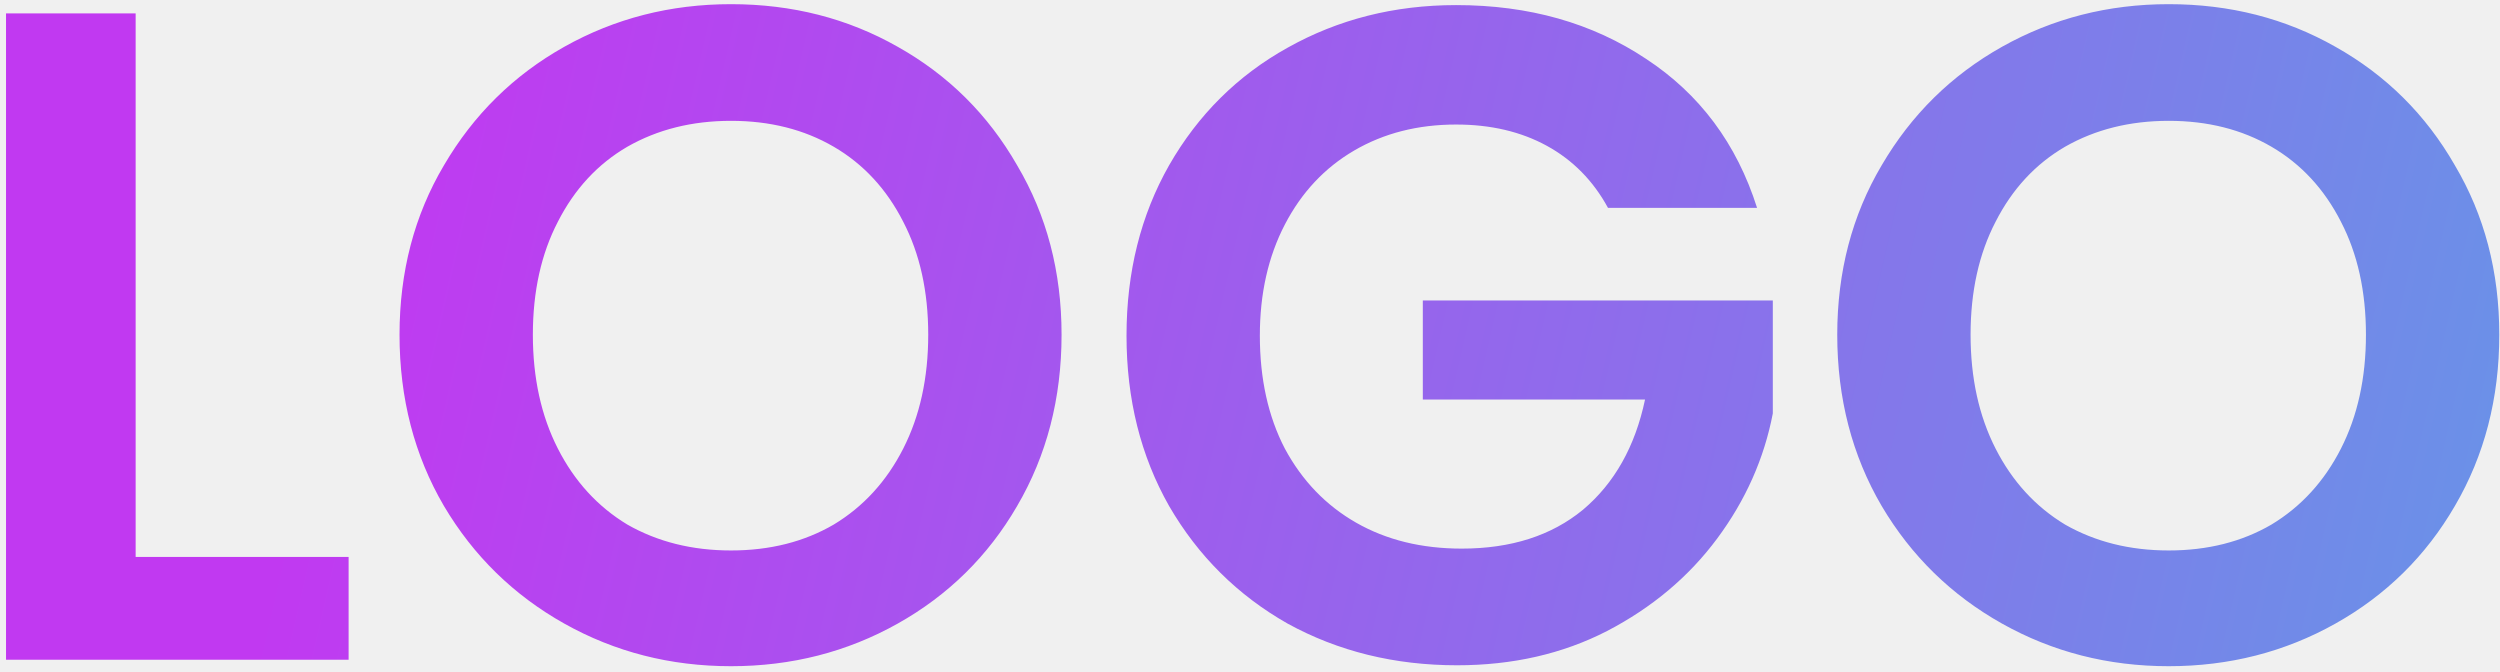
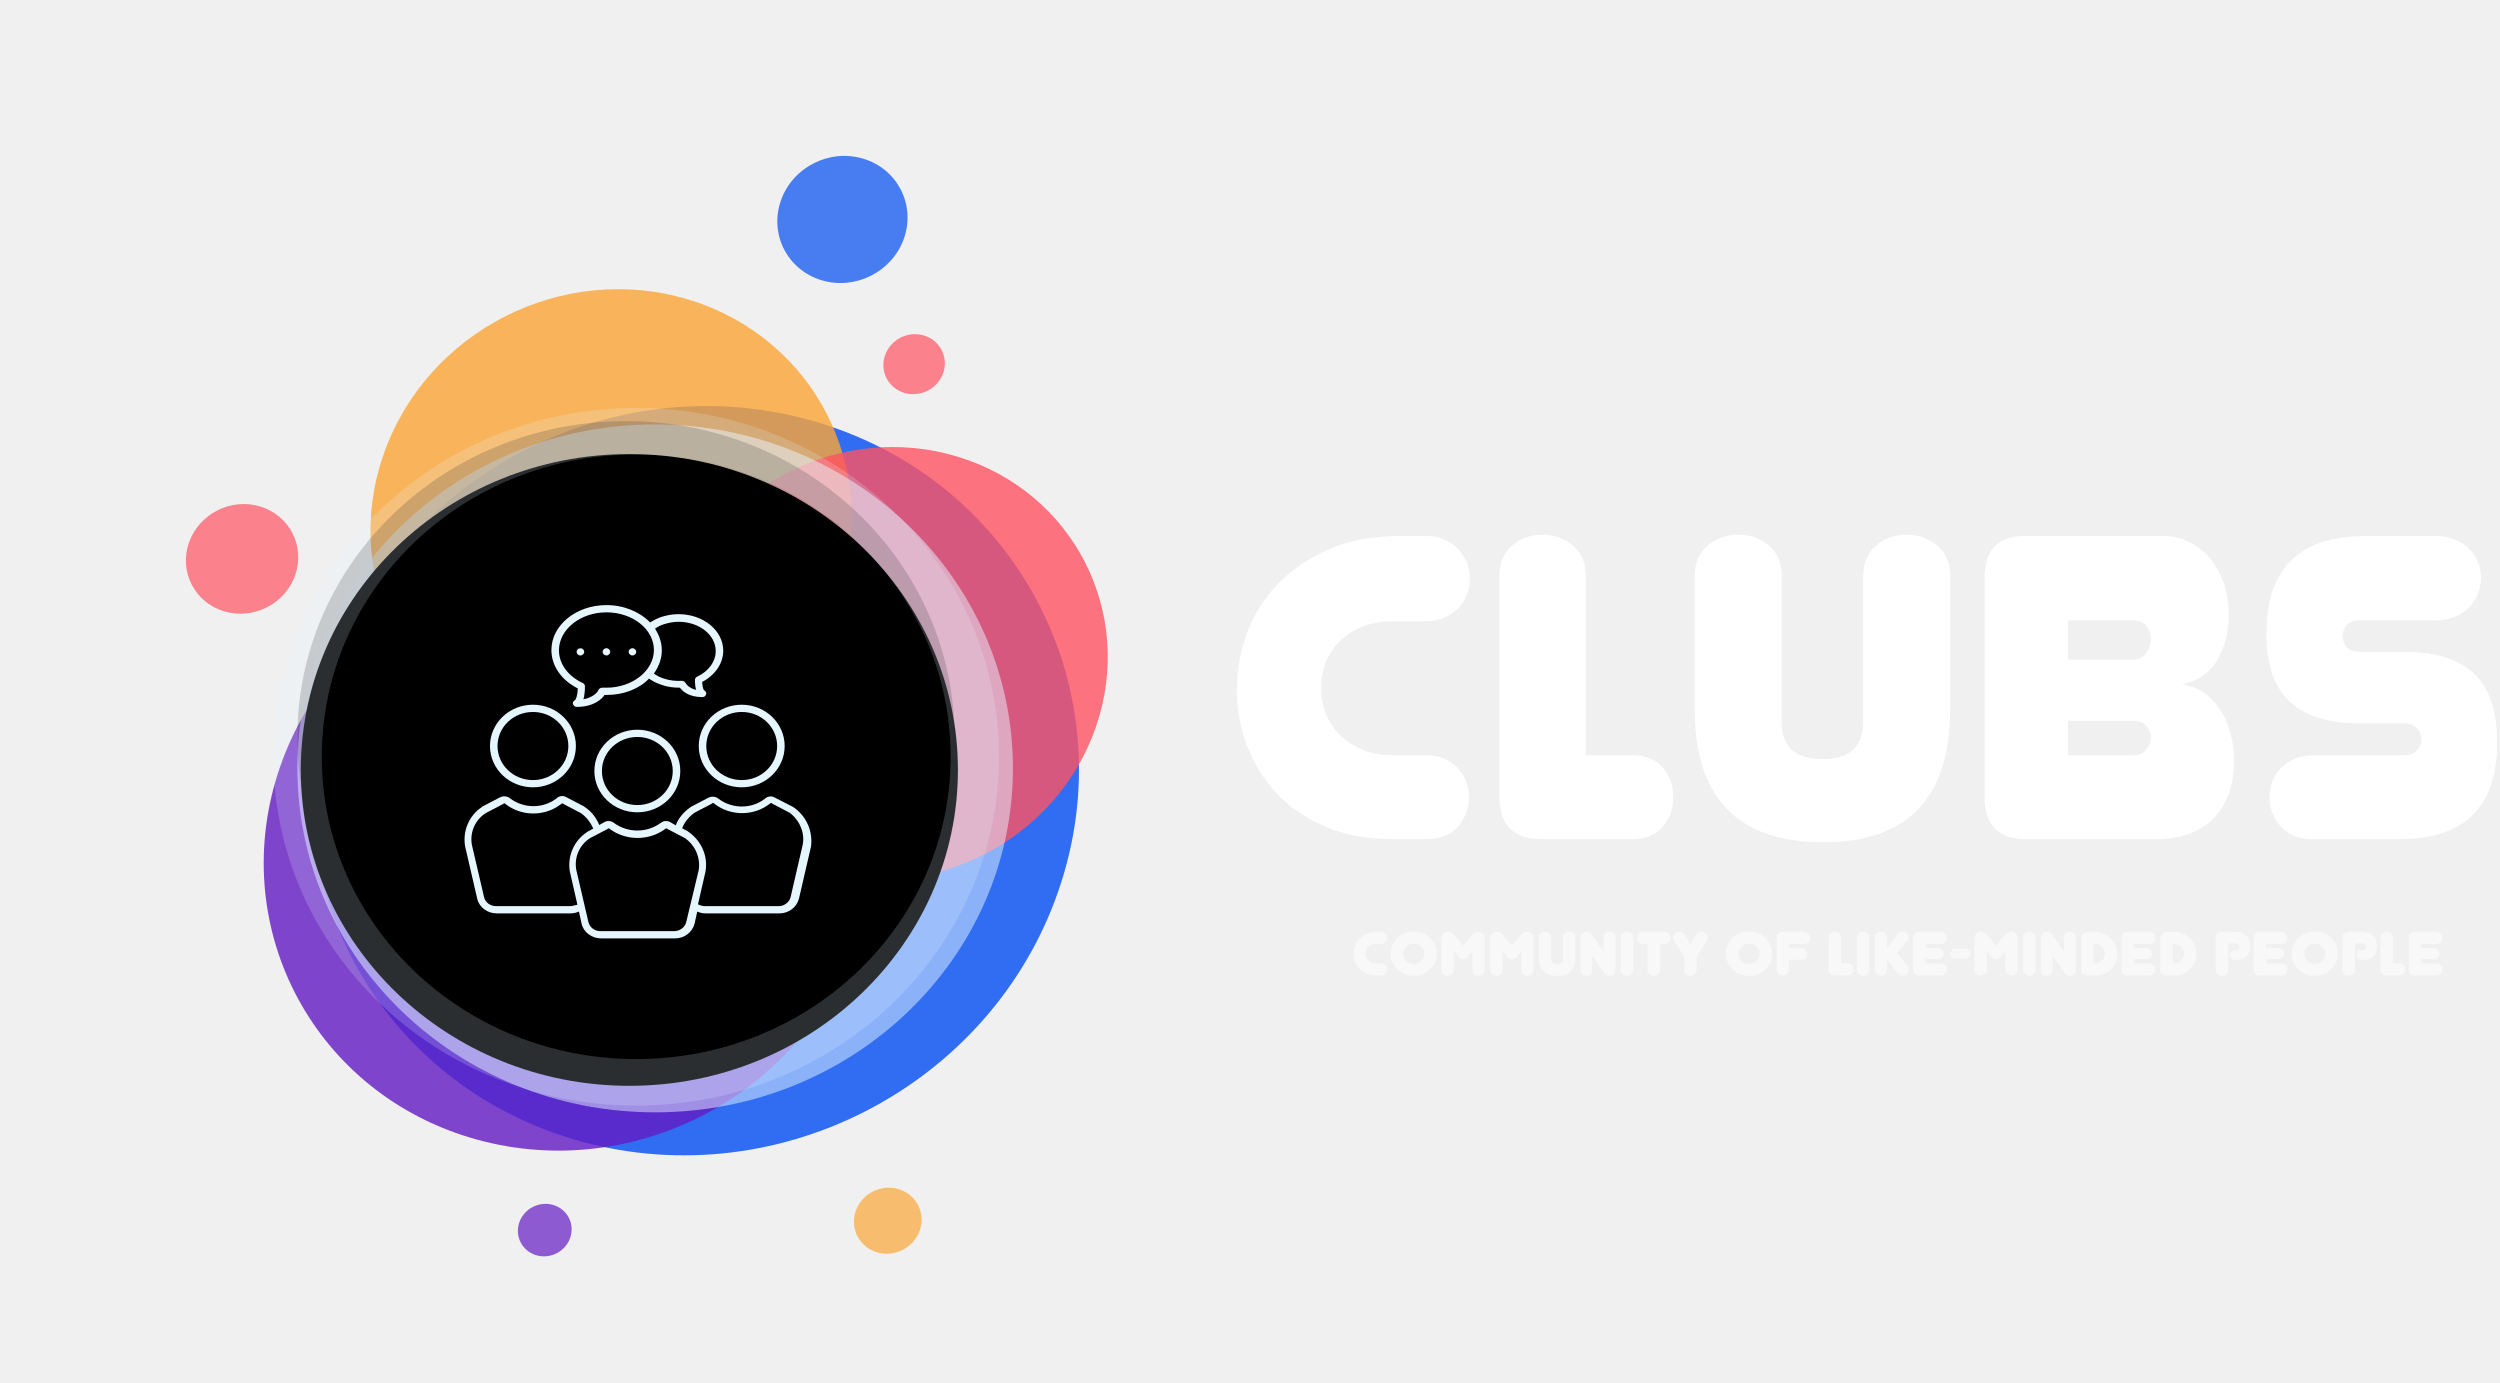
- <svg xmlns="http://www.w3.org/2000/svg" width="216" height="58" viewBox="0 0 216 58" fill="none">
-   <path d="M11.72 48.12H30.12V57H0.52V1.16H11.72V48.12ZM63.159 57.56C57.932 57.56 53.132 56.333 48.759 53.88C44.385 51.427 40.919 48.04 38.359 43.72C35.799 39.347 34.519 34.413 34.519 28.92C34.519 23.48 35.799 18.6 38.359 14.28C40.919 9.907 44.385 6.493 48.759 4.04C53.132 1.587 57.932 0.36 63.159 0.36C68.439 0.36 73.239 1.587 77.559 4.04C81.932 6.493 85.372 9.907 87.879 14.28C90.439 18.6 91.719 23.48 91.719 28.92C91.719 34.413 90.439 39.347 87.879 43.72C85.372 48.04 81.932 51.427 77.559 53.88C73.185 56.333 68.385 57.56 63.159 57.56ZM63.159 47.56C66.519 47.56 69.479 46.813 72.039 45.32C74.599 43.773 76.599 41.587 78.039 38.76C79.479 35.933 80.199 32.653 80.199 28.92C80.199 25.187 79.479 21.933 78.039 19.16C76.599 16.333 74.599 14.173 72.039 12.68C69.479 11.187 66.519 10.44 63.159 10.44C59.799 10.44 56.812 11.187 54.199 12.68C51.639 14.173 49.639 16.333 48.199 19.16C46.759 21.933 46.039 25.187 46.039 28.92C46.039 32.653 46.759 35.933 48.199 38.76C49.639 41.587 51.639 43.773 54.199 45.32C56.812 46.813 59.799 47.56 63.159 47.56ZM138.931 17.96C137.651 15.613 135.891 13.827 133.651 12.6C131.411 11.373 128.798 10.76 125.811 10.76C122.505 10.76 119.571 11.507 117.011 13C114.451 14.493 112.451 16.627 111.011 19.4C109.571 22.173 108.851 25.373 108.851 29C108.851 32.733 109.571 35.987 111.011 38.76C112.505 41.533 114.558 43.667 117.171 45.16C119.785 46.653 122.825 47.4 126.291 47.4C130.558 47.4 134.051 46.28 136.771 44.04C139.491 41.747 141.278 38.573 142.131 34.52H122.931V25.96H153.171V35.72C152.425 39.613 150.825 43.213 148.371 46.52C145.918 49.827 142.745 52.493 138.851 54.52C135.011 56.493 130.691 57.48 125.891 57.48C120.505 57.48 115.625 56.28 111.251 53.88C106.931 51.427 103.518 48.04 101.011 43.72C98.558 39.4 97.331 34.493 97.331 29C97.331 23.507 98.558 18.6 101.011 14.28C103.518 9.907 106.931 6.52 111.251 4.12C115.625 1.667 120.478 0.44 125.811 0.44C132.105 0.44 137.571 1.987 142.211 5.08C146.851 8.12 150.051 12.413 151.811 17.96H138.931ZM187.378 57.56C182.151 57.56 177.351 56.333 172.978 53.88C168.604 51.427 165.138 48.04 162.578 43.72C160.018 39.347 158.738 34.413 158.738 28.92C158.738 23.48 160.018 18.6 162.578 14.28C165.138 9.907 168.604 6.493 172.978 4.04C177.351 1.587 182.151 0.36 187.378 0.36C192.658 0.36 197.458 1.587 201.778 4.04C206.151 6.493 209.591 9.907 212.098 14.28C214.658 18.6 215.938 23.48 215.938 28.92C215.938 34.413 214.658 39.347 212.098 43.72C209.591 48.04 206.151 51.427 201.778 53.88C197.404 56.333 192.604 57.56 187.378 57.56ZM187.378 47.56C190.738 47.56 193.698 46.813 196.258 45.32C198.818 43.773 200.818 41.587 202.258 38.76C203.698 35.933 204.418 32.653 204.418 28.92C204.418 25.187 203.698 21.933 202.258 19.16C200.818 16.333 198.818 14.173 196.258 12.68C193.698 11.187 190.738 10.44 187.378 10.44C184.018 10.44 181.031 11.187 178.418 12.68C175.858 14.173 173.858 16.333 172.418 19.16C170.978 21.933 170.258 25.187 170.258 28.92C170.258 32.653 170.978 35.933 172.418 38.76C173.858 41.587 175.858 43.773 178.418 45.32C181.031 46.813 184.018 47.56 187.378 47.56Z" fill="url(#paint0_linear_2601_345)" />
-   <defs>
-     <linearGradient id="paint0_linear_2601_345" x1="36.395" y1="-8" x2="434.083" y2="83.199" gradientUnits="userSpaceOnUse">
-       <stop stop-color="#C139F1" />
-       <stop offset="1" stop-color="#03FADC" />
-     </linearGradient>
-   </defs>
+ <svg xmlns="http://www.w3.org/2000/svg" width="188" height="104" viewBox="0 0 188 104" fill="none">
+   <path d="M107.194 46.721H104.801C103.881 46.721 103.084 46.861 102.41 47.142C101.736 47.423 101.169 47.795 100.709 48.26C100.248 48.723 99.905 49.256 99.68 49.861C99.456 50.466 99.344 51.082 99.344 51.709C99.344 52.356 99.456 52.987 99.68 53.602C99.905 54.219 100.248 54.759 100.709 55.221C101.169 55.686 101.736 56.065 102.41 56.357C103.084 56.648 103.87 56.794 104.768 56.794H107.194C107.756 56.794 108.239 56.886 108.643 57.069C109.047 57.253 109.384 57.491 109.654 57.782C109.923 58.073 110.125 58.408 110.26 58.785C110.395 59.163 110.463 59.546 110.463 59.934C110.463 60.777 110.193 61.517 109.654 62.154C109.115 62.791 108.295 63.109 107.194 63.109H104.801C102.847 63.109 101.129 62.791 99.647 62.154C98.165 61.517 96.936 60.669 95.959 59.612C94.981 58.553 94.246 57.355 93.752 56.017C93.257 54.677 93.009 53.295 93.009 51.87C93.009 50.444 93.262 49.035 93.768 47.644C94.273 46.25 95.042 45.014 96.075 43.934C97.108 42.855 98.389 41.98 99.917 41.311C101.444 40.642 103.241 40.308 105.307 40.308H107.194C107.733 40.308 108.21 40.4 108.627 40.583C109.042 40.765 109.389 41.008 109.671 41.311C109.952 41.613 110.165 41.953 110.311 42.33C110.457 42.708 110.53 43.102 110.53 43.513C110.53 43.924 110.457 44.323 110.311 44.712C110.165 45.1 109.952 45.44 109.671 45.733C109.389 46.024 109.042 46.261 108.627 46.445C108.21 46.629 107.733 46.721 107.194 46.721Z" fill="white" />
+   <path d="M122.726 63.108H115.987C113.831 63.108 112.753 62.05 112.753 59.934V43.318C112.753 42.325 113.073 41.559 113.713 41.02C114.353 40.479 115.111 40.209 115.987 40.209C116.864 40.209 117.627 40.479 118.278 41.02C118.93 41.559 119.256 42.325 119.256 43.318V56.794H122.726C123.737 56.794 124.507 57.102 125.035 57.717C125.561 58.332 125.825 59.071 125.825 59.934C125.825 60.799 125.561 61.544 125.035 62.17C124.507 62.796 123.737 63.108 122.726 63.108Z" fill="white" />
+   <path d="M146.648 43.318V53.329C146.648 60.001 143.47 63.337 137.113 63.337C130.667 63.337 127.444 60.001 127.444 53.329V43.318C127.444 42.325 127.769 41.559 128.42 41.02C129.071 40.479 129.834 40.209 130.711 40.209C131.61 40.209 132.38 40.479 133.02 41.02C133.66 41.559 133.979 42.325 133.979 43.318V54.299C133.979 56.156 135.002 57.085 137.046 57.085C139.088 57.085 140.11 56.156 140.11 54.299V43.318C140.11 42.822 140.2 42.38 140.38 41.992C140.56 41.602 140.796 41.278 141.088 41.02C141.38 40.76 141.723 40.56 142.116 40.419C142.509 40.279 142.919 40.209 143.346 40.209C144.244 40.209 145.018 40.479 145.669 41.02C146.322 41.559 146.648 42.325 146.648 43.318Z" fill="white" />
+   <path d="M160.393 46.656H155.509V49.604H160.393C160.843 49.604 161.18 49.442 161.404 49.117C161.629 48.794 161.742 48.426 161.742 48.016C161.742 47.67 161.634 47.358 161.42 47.077C161.207 46.796 160.865 46.656 160.393 46.656ZM160.393 54.202H155.509V56.794H160.393C160.865 56.794 161.207 56.654 161.42 56.373C161.634 56.092 161.742 55.8 161.742 55.497C161.742 55.173 161.634 54.877 161.42 54.608C161.207 54.337 160.865 54.202 160.393 54.202ZM149.241 59.903V43.482C149.241 41.366 150.23 40.308 152.207 40.308H162.55C163.381 40.308 164.111 40.475 164.74 40.809C165.369 41.144 165.897 41.587 166.322 42.138C166.75 42.687 167.07 43.319 167.282 44.033C167.497 44.745 167.604 45.468 167.604 46.201C167.604 47.497 167.317 48.637 166.744 49.619C166.171 50.602 165.279 51.222 164.067 51.481C164.673 51.546 165.217 51.741 165.7 52.065C166.183 52.389 166.593 52.811 166.931 53.329C167.268 53.847 167.531 54.441 167.72 55.109C167.912 55.779 168.007 56.48 168.007 57.215C168.007 58.014 167.895 58.77 167.672 59.482C167.446 60.194 167.098 60.821 166.628 61.361C166.155 61.901 165.543 62.327 164.789 62.64C164.037 62.953 163.145 63.109 162.112 63.109H152.375C150.286 63.109 149.241 62.04 149.241 59.903Z" fill="white" />
+   <path d="M187.784 55.853C187.784 60.69 185.325 63.109 180.407 63.109H173.904C173.365 63.109 172.893 63.017 172.49 62.835C172.084 62.652 171.747 62.413 171.478 62.121C171.208 61.83 171.005 61.495 170.87 61.117C170.737 60.739 170.67 60.345 170.67 59.934C170.67 59.546 170.737 59.163 170.87 58.785C171.005 58.408 171.213 58.073 171.495 57.782C171.776 57.491 172.124 57.253 172.538 57.069C172.955 56.886 173.432 56.794 173.971 56.794H180.777C181.226 56.794 181.557 56.669 181.77 56.42C181.984 56.172 182.091 55.908 182.091 55.627C182.091 55.325 181.984 55.045 181.77 54.785C181.557 54.526 181.226 54.397 180.777 54.397H177.408C175.094 54.397 173.352 53.851 172.184 52.76C171.016 51.67 170.432 49.959 170.432 47.628C170.432 42.748 172.914 40.308 177.879 40.308H183.135C183.696 40.308 184.19 40.4 184.617 40.583C185.044 40.765 185.404 41.003 185.696 41.295C185.988 41.587 186.207 41.921 186.353 42.299C186.499 42.677 186.572 43.06 186.572 43.448C186.572 43.838 186.499 44.227 186.353 44.615C186.207 45.003 185.988 45.349 185.696 45.652C185.404 45.954 185.039 46.197 184.601 46.38C184.163 46.564 183.663 46.656 183.1 46.656H177.441C176.992 46.656 176.666 46.78 176.464 47.028C176.263 47.276 176.162 47.551 176.162 47.854C176.162 48.135 176.263 48.399 176.464 48.647C176.666 48.895 176.992 49.019 177.441 49.019H180.81C183.168 49.019 184.92 49.57 186.066 50.672C187.211 51.773 187.784 53.5 187.784 55.853Z" fill="white" />
+   <path opacity="0.8" d="M79.59 66.999C84.731 52.133 76.668 36.369 61.583 31.79C46.497 27.211 30.1 35.551 24.959 50.417C19.819 65.283 27.881 81.047 42.967 85.626C58.053 90.205 74.449 81.865 79.59 66.999Z" fill="#004CF2" />
+   <path opacity="0.8" d="M63.078 44.603C66.3 35.284 61.247 25.402 51.79 22.532C42.333 19.661 32.054 24.889 28.832 34.208C25.609 43.527 30.663 53.409 40.12 56.279C49.577 59.15 59.855 53.922 63.078 44.603Z" fill="#FBA536" />
+   <path opacity="0.7" d="M22.203 43.242C22.956 41.066 21.776 38.758 19.567 38.088C17.359 37.418 14.958 38.639 14.206 40.815C13.453 42.991 14.633 45.299 16.842 45.969C19.05 46.639 21.451 45.419 22.203 43.242Z" fill="#FF5362" />
+   <path opacity="0.8" d="M64.273 70.799C68.339 59.039 61.962 46.57 50.028 42.947C38.094 39.325 25.124 45.922 21.057 57.682C16.991 69.442 23.368 81.912 35.302 85.534C47.236 89.156 60.206 82.559 64.273 70.799Z" fill="#6319C3" />
+   <path opacity="0.8" d="M82.41 54.673C85.379 46.088 80.723 36.985 72.011 34.341C63.299 31.696 53.83 36.512 50.862 45.097C47.893 53.682 52.549 62.786 61.261 65.43C69.973 68.074 79.442 63.258 82.41 54.673Z" fill="#FF5362" />
+   <path opacity="0.7" d="M39.053 91.923C39.413 90.882 40.561 90.298 41.618 90.619C42.674 90.939 43.239 92.043 42.879 93.084C42.519 94.125 41.371 94.709 40.314 94.389C39.258 94.068 38.693 92.964 39.053 91.923Z" fill="#6319C3" />
+   <path opacity="0.7" d="M70.93 28.049C71.341 26.858 70.696 25.596 69.487 25.229C68.279 24.862 66.966 25.53 66.554 26.721C66.142 27.912 66.788 29.174 67.996 29.541C69.205 29.908 70.518 29.24 70.93 28.049Z" fill="#FF5362" />
+   <path opacity="0.7" d="M67.985 17.911C68.857 15.389 67.489 12.714 64.93 11.938C62.37 11.161 59.589 12.576 58.717 15.098C57.845 17.62 59.212 20.294 61.772 21.071C64.331 21.847 67.112 20.433 67.985 17.911Z" fill="#004CF2" />
+   <path opacity="0.7" d="M69.166 92.528C69.619 91.218 68.909 89.829 67.579 89.425C66.25 89.022 64.805 89.757 64.352 91.067C63.899 92.377 64.609 93.766 65.939 94.169C67.268 94.573 68.713 93.838 69.166 92.528Z" fill="#FBA536" />
+   <path opacity="0.5" d="M49.267 83.648C64.126 83.648 76.171 72.068 76.171 57.783C76.171 43.498 64.126 31.918 49.267 31.918C34.408 31.918 22.362 43.498 22.362 57.783C22.362 72.068 34.408 83.648 49.267 83.648Z" fill="#E5F6FF" />
+   <path d="M47.328 81.653C60.973 81.653 72.035 71.018 72.035 57.899C72.035 44.78 60.973 34.145 47.328 34.145C33.682 34.145 22.62 44.78 22.62 57.899C22.62 71.018 33.682 81.653 47.328 81.653Z" fill="black" />
+   <path opacity="0.5" d="M103.828 70.996H103.485C103.352 70.996 103.237 71.016 103.14 71.057C103.044 71.097 102.963 71.151 102.896 71.218C102.829 71.284 102.779 71.361 102.747 71.449C102.716 71.535 102.7 71.623 102.7 71.713C102.7 71.807 102.716 71.898 102.747 71.986C102.779 72.074 102.829 72.152 102.896 72.219C102.963 72.286 103.044 72.341 103.14 72.383C103.237 72.424 103.35 72.445 103.481 72.445H103.828C103.909 72.445 103.978 72.458 104.038 72.484C104.095 72.51 104.143 72.545 104.182 72.587C104.221 72.628 104.25 72.677 104.271 72.732C104.289 72.786 104.298 72.841 104.298 72.898C104.298 73.019 104.26 73.125 104.182 73.216C104.104 73.307 103.986 73.353 103.828 73.353H103.485C103.204 73.353 102.956 73.307 102.742 73.216C102.529 73.125 102.353 73.003 102.213 72.851C102.072 72.698 101.965 72.526 101.894 72.333C101.824 72.141 101.789 71.942 101.789 71.738C101.789 71.531 101.825 71.328 101.896 71.128C101.969 70.928 102.08 70.751 102.229 70.595C102.379 70.44 102.563 70.314 102.782 70.219C103.001 70.122 103.259 70.073 103.558 70.073H103.828C103.905 70.073 103.975 70.087 104.035 70.114C104.094 70.139 104.144 70.174 104.184 70.219C104.225 70.262 104.256 70.311 104.278 70.364C104.298 70.418 104.308 70.475 104.308 70.535C104.308 70.594 104.298 70.652 104.278 70.707C104.256 70.762 104.225 70.811 104.184 70.853C104.144 70.896 104.094 70.93 104.035 70.956C103.975 70.983 103.905 70.996 103.828 70.996Z" fill="white" />
+   <path opacity="0.5" d="M104.571 71.713C104.571 71.48 104.616 71.263 104.706 71.061C104.797 70.86 104.921 70.683 105.079 70.53C105.238 70.378 105.422 70.258 105.631 70.172C105.841 70.085 106.067 70.042 106.309 70.042C106.552 70.042 106.779 70.085 106.99 70.172C107.203 70.258 107.387 70.378 107.544 70.53C107.7 70.683 107.824 70.86 107.917 71.061C108.009 71.263 108.055 71.48 108.055 71.713C108.055 71.946 108.009 72.163 107.917 72.365C107.824 72.568 107.7 72.746 107.544 72.898C107.387 73.049 107.203 73.168 106.99 73.256C106.779 73.343 106.552 73.386 106.309 73.386C106.067 73.386 105.841 73.343 105.631 73.256C105.422 73.168 105.238 73.049 105.079 72.898C104.921 72.746 104.797 72.568 104.706 72.365C104.616 72.163 104.571 71.946 104.571 71.713ZM105.524 71.727C105.524 71.832 105.545 71.932 105.587 72.024C105.629 72.115 105.686 72.195 105.757 72.264C105.829 72.331 105.912 72.384 106.007 72.423C106.103 72.462 106.205 72.481 106.314 72.481C106.424 72.481 106.527 72.462 106.622 72.423C106.718 72.384 106.803 72.331 106.876 72.264C106.947 72.195 107.004 72.115 107.046 72.024C107.088 71.932 107.109 71.832 107.109 71.727C107.109 71.622 107.088 71.523 107.046 71.429C107.004 71.336 106.947 71.255 106.876 71.187C106.803 71.118 106.718 71.063 106.622 71.023C106.527 70.983 106.424 70.963 106.314 70.963C106.205 70.963 106.103 70.983 106.007 71.023C105.912 71.063 105.829 71.118 105.757 71.187C105.686 71.255 105.629 71.336 105.587 71.429C105.545 71.523 105.524 71.622 105.524 71.727Z" fill="white" />
+   <path opacity="0.5" d="M110.023 72.147C109.893 72.147 109.778 72.083 109.679 71.954L109.329 71.518V72.92C109.329 73.066 109.283 73.178 109.189 73.256C109.095 73.334 108.986 73.372 108.863 73.372C108.734 73.372 108.623 73.334 108.53 73.258C108.437 73.182 108.39 73.069 108.39 72.92V70.539C108.39 70.464 108.403 70.397 108.43 70.337C108.458 70.276 108.494 70.225 108.539 70.185C108.584 70.144 108.637 70.113 108.698 70.091C108.757 70.07 108.819 70.059 108.884 70.059C108.968 70.059 109.052 70.079 109.136 70.118C109.22 70.156 109.292 70.213 109.352 70.288L110.023 71.112L110.697 70.288C110.757 70.213 110.829 70.156 110.911 70.118C110.994 70.079 111.077 70.059 111.161 70.059C111.226 70.059 111.288 70.07 111.347 70.091C111.407 70.113 111.461 70.144 111.508 70.185C111.554 70.225 111.592 70.276 111.62 70.337C111.647 70.397 111.661 70.464 111.661 70.539V72.92C111.661 73.069 111.614 73.182 111.519 73.258C111.426 73.334 111.315 73.372 111.186 73.372C111.06 73.372 110.951 73.334 110.858 73.258C110.766 73.182 110.72 73.069 110.72 72.92V71.518L110.375 71.954C110.321 72.026 110.265 72.076 110.208 72.104C110.149 72.133 110.087 72.147 110.023 72.147Z" fill="white" />
+   <path opacity="0.5" d="M113.695 72.147C113.566 72.147 113.451 72.083 113.351 71.954L113.003 71.518V72.92C113.003 73.066 112.956 73.178 112.861 73.256C112.768 73.334 112.66 73.372 112.537 73.372C112.408 73.372 112.297 73.334 112.204 73.258C112.109 73.182 112.062 73.069 112.062 72.92V70.539C112.062 70.464 112.076 70.397 112.104 70.337C112.132 70.276 112.168 70.225 112.213 70.185C112.259 70.144 112.311 70.113 112.37 70.091C112.43 70.07 112.492 70.059 112.556 70.059C112.64 70.059 112.725 70.079 112.81 70.118C112.894 70.156 112.966 70.213 113.027 70.288L113.695 71.112L114.369 70.288C114.431 70.213 114.503 70.156 114.585 70.118C114.668 70.079 114.751 70.059 114.835 70.059C114.9 70.059 114.962 70.07 115.021 70.091C115.082 70.113 115.135 70.144 115.182 70.185C115.228 70.225 115.266 70.276 115.294 70.337C115.32 70.397 115.333 70.464 115.333 70.539V72.92C115.333 73.069 115.287 73.182 115.194 73.258C115.1 73.334 114.988 73.372 114.858 73.372C114.732 73.372 114.623 73.334 114.532 73.258C114.44 73.182 114.394 73.069 114.394 72.92V71.518L114.05 71.954C113.995 72.026 113.938 72.076 113.879 72.104C113.822 72.133 113.761 72.147 113.695 72.147Z" fill="white" />
+   <path opacity="0.5" d="M118.474 70.507V71.945C118.474 72.906 118.017 73.386 117.102 73.386C116.175 73.386 115.711 72.906 115.711 71.945V70.507C115.711 70.364 115.758 70.254 115.853 70.176C115.946 70.098 116.056 70.059 116.182 70.059C116.311 70.059 116.422 70.098 116.515 70.176C116.606 70.254 116.652 70.364 116.652 70.507V72.087C116.652 72.354 116.799 72.487 117.093 72.487C117.388 72.487 117.535 72.354 117.535 72.087V70.507C117.535 70.436 117.548 70.371 117.573 70.315C117.599 70.259 117.633 70.213 117.675 70.176C117.717 70.138 117.766 70.109 117.822 70.088C117.879 70.069 117.938 70.059 117.999 70.059C118.128 70.059 118.24 70.098 118.335 70.176C118.428 70.254 118.474 70.364 118.474 70.507Z" fill="white" />
+   <path opacity="0.5" d="M120.587 71.549V70.487C120.587 70.348 120.632 70.242 120.72 70.169C120.809 70.096 120.916 70.059 121.042 70.059C121.161 70.059 121.266 70.096 121.356 70.169C121.445 70.242 121.489 70.348 121.489 70.487V72.92C121.489 72.992 121.476 73.055 121.45 73.11C121.425 73.167 121.392 73.215 121.352 73.254C121.311 73.292 121.264 73.322 121.21 73.341C121.157 73.362 121.101 73.372 121.042 73.372C120.966 73.372 120.89 73.354 120.816 73.316C120.741 73.279 120.676 73.22 120.62 73.139L119.739 71.876V72.942C119.739 73.083 119.695 73.189 119.607 73.263C119.518 73.336 119.41 73.372 119.283 73.372C119.163 73.372 119.06 73.336 118.973 73.263C118.886 73.189 118.842 73.083 118.842 72.942V70.507C118.842 70.439 118.855 70.376 118.88 70.319C118.903 70.264 118.935 70.217 118.977 70.178C119.019 70.139 119.067 70.109 119.12 70.088C119.171 70.069 119.225 70.059 119.283 70.059C119.363 70.059 119.441 70.077 119.516 70.113C119.59 70.149 119.655 70.207 119.709 70.288L120.587 71.549Z" fill="white" />
+   <path opacity="0.5" d="M122.817 70.507V72.92C122.817 73.069 122.77 73.182 122.675 73.258C122.582 73.334 122.472 73.372 122.347 73.372C122.218 73.372 122.107 73.334 122.013 73.258C121.922 73.182 121.876 73.069 121.876 72.92V70.507C121.876 70.364 121.922 70.254 122.013 70.176C122.107 70.098 122.218 70.059 122.347 70.059C122.472 70.059 122.582 70.098 122.675 70.176C122.77 70.254 122.817 70.364 122.817 70.507Z" fill="white" />
+   <path opacity="0.5" d="M124.833 70.987V72.92C124.833 73.07 124.786 73.182 124.693 73.258C124.598 73.335 124.486 73.373 124.357 73.373C124.232 73.373 124.123 73.335 124.031 73.258C123.938 73.182 123.891 73.07 123.891 72.92V70.987H123.563C123.414 70.987 123.298 70.942 123.216 70.85C123.133 70.761 123.092 70.654 123.092 70.53C123.092 70.406 123.133 70.299 123.216 70.208C123.298 70.118 123.414 70.073 123.563 70.073H125.152C125.301 70.073 125.418 70.118 125.502 70.208C125.585 70.299 125.627 70.406 125.627 70.53C125.627 70.654 125.585 70.761 125.502 70.85C125.418 70.942 125.301 70.987 125.152 70.987H124.833Z" fill="white" />
+   <path opacity="0.5" d="M127.116 70.996L127.538 70.292C127.586 70.212 127.647 70.153 127.72 70.115C127.791 70.078 127.864 70.059 127.939 70.059C128.001 70.059 128.061 70.07 128.118 70.093C128.177 70.117 128.229 70.148 128.274 70.187C128.319 70.226 128.356 70.272 128.384 70.326C128.41 70.381 128.423 70.439 128.423 70.501C128.423 70.586 128.398 70.669 128.346 70.749L127.591 71.932V72.92C127.591 73.069 127.544 73.182 127.449 73.258C127.356 73.334 127.247 73.372 127.121 73.372C126.992 73.372 126.881 73.334 126.788 73.258C126.696 73.182 126.65 73.069 126.65 72.92V71.932L125.884 70.745C125.832 70.667 125.807 70.591 125.807 70.516C125.807 70.454 125.821 70.395 125.849 70.339C125.875 70.283 125.911 70.233 125.958 70.192C126.003 70.15 126.054 70.117 126.112 70.093C126.171 70.07 126.232 70.059 126.296 70.059C126.364 70.059 126.436 70.077 126.51 70.113C126.585 70.149 126.646 70.207 126.694 70.288L127.116 70.996Z" fill="white" />
+   <path opacity="0.5" d="M129.782 71.713C129.782 71.48 129.827 71.263 129.917 71.061C130.007 70.86 130.131 70.683 130.29 70.53C130.448 70.378 130.632 70.258 130.842 70.172C131.052 70.085 131.278 70.042 131.52 70.042C131.762 70.042 131.99 70.085 132.203 70.172C132.414 70.258 132.598 70.378 132.755 70.53C132.912 70.683 133.036 70.86 133.128 71.061C133.219 71.263 133.265 71.48 133.265 71.713C133.265 71.946 133.219 72.163 133.128 72.365C133.036 72.568 132.912 72.746 132.755 72.898C132.598 73.049 132.414 73.168 132.203 73.256C131.99 73.343 131.762 73.386 131.52 73.386C131.278 73.386 131.052 73.343 130.842 73.256C130.632 73.168 130.448 73.049 130.29 72.898C130.131 72.746 130.007 72.568 129.917 72.365C129.827 72.163 129.782 71.946 129.782 71.713ZM130.735 71.727C130.735 71.832 130.756 71.932 130.798 72.024C130.841 72.115 130.898 72.195 130.968 72.264C131.039 72.331 131.122 72.384 131.217 72.423C131.313 72.462 131.416 72.481 131.525 72.481C131.635 72.481 131.738 72.462 131.834 72.423C131.929 72.384 132.013 72.331 132.086 72.264C132.159 72.195 132.217 72.115 132.259 72.024C132.3 71.932 132.321 71.832 132.321 71.727C132.321 71.622 132.3 71.523 132.259 71.429C132.217 71.336 132.159 71.255 132.086 71.187C132.013 71.118 131.929 71.063 131.834 71.023C131.738 70.983 131.635 70.963 131.525 70.963C131.416 70.963 131.313 70.983 131.217 71.023C131.122 71.063 131.039 71.118 130.968 71.187C130.898 71.255 130.841 71.336 130.798 71.429C130.756 71.523 130.735 71.622 130.735 71.727Z" fill="white" />
+   <path opacity="0.5" d="M134.53 72.17V72.898C134.53 73.046 134.483 73.158 134.39 73.234C134.295 73.31 134.185 73.348 134.059 73.348C133.934 73.348 133.825 73.31 133.733 73.234C133.642 73.158 133.596 73.046 133.596 72.898V70.53C133.596 70.226 133.75 70.073 134.059 70.073H135.66C135.808 70.073 135.923 70.118 136.005 70.208C136.087 70.299 136.128 70.406 136.128 70.53C136.128 70.654 136.087 70.761 136.005 70.85C135.923 70.942 135.808 70.987 135.66 70.987H134.53V71.303H135.45C135.596 71.303 135.708 71.346 135.786 71.431C135.864 71.517 135.902 71.62 135.902 71.738C135.902 71.856 135.864 71.957 135.786 72.042C135.708 72.127 135.596 72.17 135.45 72.17H134.53Z" fill="white" />
+   <path opacity="0.5" d="M138.95 73.352H137.981C137.67 73.352 137.515 73.201 137.515 72.897V70.507C137.515 70.364 137.562 70.254 137.655 70.176C137.747 70.098 137.855 70.059 137.981 70.059C138.107 70.059 138.216 70.098 138.31 70.176C138.404 70.254 138.452 70.364 138.452 70.507V72.445H138.95C139.096 72.445 139.207 72.489 139.284 72.577C139.358 72.665 139.395 72.772 139.395 72.897C139.395 73.021 139.358 73.128 139.284 73.218C139.207 73.307 139.096 73.352 138.95 73.352Z" fill="white" />
+   <path opacity="0.5" d="M140.583 70.507V72.92C140.583 73.069 140.537 73.182 140.444 73.258C140.349 73.334 140.239 73.372 140.113 73.372C139.984 73.372 139.874 73.334 139.782 73.258C139.689 73.182 139.642 73.069 139.642 72.92V70.507C139.642 70.364 139.689 70.254 139.782 70.176C139.874 70.098 139.984 70.059 140.113 70.059C140.239 70.059 140.349 70.098 140.444 70.176C140.537 70.254 140.583 70.364 140.583 70.507Z" fill="white" />
+   <path opacity="0.5" d="M141.916 72.147V72.92C141.916 73.069 141.87 73.182 141.777 73.258C141.682 73.334 141.572 73.372 141.446 73.372C141.317 73.372 141.207 73.334 141.115 73.258C141.022 73.182 140.975 73.069 140.975 72.92V70.507C140.975 70.364 141.022 70.254 141.115 70.176C141.207 70.098 141.317 70.059 141.446 70.059C141.572 70.059 141.682 70.098 141.777 70.176C141.87 70.254 141.916 70.364 141.916 70.507V71.28L142.688 70.232C142.733 70.166 142.783 70.121 142.839 70.095C142.897 70.071 142.967 70.059 143.051 70.059C143.206 70.059 143.327 70.102 143.412 70.187C143.498 70.272 143.54 70.38 143.54 70.512C143.54 70.564 143.532 70.615 143.515 70.664C143.499 70.715 143.472 70.758 143.433 70.794L142.643 71.652L143.438 72.631C143.512 72.72 143.55 72.815 143.55 72.915C143.55 73.054 143.505 73.165 143.415 73.249C143.323 73.331 143.205 73.372 143.06 73.372C142.989 73.372 142.922 73.358 142.86 73.33C142.796 73.301 142.742 73.257 142.697 73.195L141.916 72.147Z" fill="white" />
+   <path opacity="0.5" d="M145.924 73.353H144.325C144.015 73.353 143.859 73.201 143.859 72.898V70.53C143.859 70.226 144.015 70.073 144.325 70.073H145.924C146.073 70.073 146.189 70.118 146.271 70.208C146.353 70.299 146.394 70.406 146.394 70.53C146.394 70.654 146.353 70.761 146.271 70.85C146.189 70.942 146.073 70.987 145.924 70.987H144.796V71.299H145.735C145.87 71.299 145.976 71.34 146.052 71.422C146.128 71.504 146.166 71.601 146.166 71.713C146.166 71.825 146.128 71.922 146.052 72.004C145.976 72.086 145.87 72.127 145.735 72.127H144.796V72.445H145.924C146.073 72.445 146.189 72.49 146.271 72.578C146.353 72.666 146.394 72.772 146.394 72.898C146.394 73.022 146.353 73.129 146.271 73.218C146.189 73.308 146.073 73.353 145.924 73.353Z" fill="white" />
+   <path opacity="0.5" d="M147.786 72.1H147.068C146.945 72.1 146.849 72.063 146.779 71.989C146.711 71.914 146.677 71.826 146.677 71.726C146.677 71.622 146.711 71.531 146.779 71.453C146.849 71.376 146.945 71.337 147.068 71.337H147.786C147.909 71.337 148.005 71.376 148.075 71.453C148.143 71.531 148.177 71.622 148.177 71.726C148.177 71.826 148.143 71.914 148.075 71.989C148.005 72.063 147.909 72.1 147.786 72.1Z" fill="white" />
+   <path opacity="0.5" d="M150.102 72.147C149.973 72.147 149.858 72.083 149.757 71.954L149.41 71.518V72.92C149.41 73.066 149.362 73.178 149.267 73.256C149.174 73.334 149.066 73.372 148.944 73.372C148.815 73.372 148.703 73.334 148.608 73.258C148.515 73.182 148.468 73.069 148.468 72.92V70.539C148.468 70.464 148.482 70.397 148.51 70.337C148.538 70.276 148.575 70.225 148.62 70.185C148.665 70.144 148.717 70.113 148.776 70.091C148.836 70.07 148.899 70.059 148.962 70.059C149.046 70.059 149.13 70.079 149.214 70.118C149.299 70.156 149.372 70.213 149.433 70.288L150.102 71.112L150.775 70.288C150.837 70.213 150.909 70.156 150.992 70.118C151.074 70.079 151.157 70.059 151.241 70.059C151.306 70.059 151.368 70.07 151.427 70.091C151.486 70.113 151.54 70.144 151.588 70.185C151.635 70.225 151.671 70.276 151.698 70.337C151.726 70.397 151.74 70.464 151.74 70.539V72.92C151.74 73.069 151.693 73.182 151.6 73.258C151.507 73.334 151.395 73.372 151.264 73.372C151.138 73.372 151.03 73.334 150.938 73.258C150.846 73.182 150.801 73.069 150.801 72.92V71.518L150.456 71.954C150.401 72.026 150.345 72.076 150.286 72.104C150.228 72.133 150.167 72.147 150.102 72.147Z" fill="white" />
+   <path opacity="0.5" d="M153.072 70.507V72.92C153.072 73.069 153.026 73.182 152.932 73.258C152.839 73.334 152.729 73.372 152.602 73.372C152.473 73.372 152.362 73.334 152.271 73.258C152.179 73.182 152.133 73.069 152.133 72.92V70.507C152.133 70.364 152.179 70.254 152.271 70.176C152.362 70.098 152.473 70.059 152.602 70.059C152.729 70.059 152.839 70.098 152.932 70.176C153.026 70.254 153.072 70.364 153.072 70.507Z" fill="white" />
+   <path opacity="0.5" d="M155.209 71.549V70.487C155.209 70.348 155.254 70.242 155.344 70.169C155.433 70.096 155.54 70.059 155.666 70.059C155.785 70.059 155.89 70.096 155.978 70.169C156.067 70.242 156.111 70.348 156.111 70.487V72.92C156.111 72.992 156.098 73.055 156.074 73.11C156.047 73.167 156.014 73.215 155.973 73.254C155.933 73.292 155.886 73.322 155.834 73.341C155.779 73.362 155.723 73.372 155.666 73.372C155.588 73.372 155.512 73.354 155.437 73.316C155.363 73.279 155.298 73.22 155.244 73.139L154.361 71.876V72.942C154.361 73.083 154.317 73.189 154.228 73.263C154.14 73.336 154.032 73.372 153.907 73.372C153.787 73.372 153.684 73.336 153.597 73.263C153.51 73.189 153.466 73.083 153.466 72.942V70.507C153.466 70.439 153.478 70.376 153.501 70.319C153.526 70.264 153.56 70.217 153.601 70.178C153.643 70.139 153.69 70.109 153.741 70.088C153.793 70.069 153.848 70.059 153.907 70.059C153.987 70.059 154.065 70.077 154.14 70.113C154.214 70.149 154.279 70.207 154.333 70.288L155.209 71.549Z" fill="white" />
+   <path opacity="0.5" d="M156.504 72.898V70.53C156.504 70.471 156.519 70.413 156.549 70.358C156.577 70.302 156.614 70.253 156.661 70.21C156.709 70.168 156.761 70.135 156.819 70.111C156.876 70.086 156.935 70.073 156.994 70.073H157.448C157.743 70.073 158.001 70.122 158.222 70.219C158.444 70.314 158.628 70.44 158.774 70.595C158.921 70.751 159.032 70.928 159.107 71.128C159.182 71.328 159.219 71.531 159.219 71.738C159.219 71.942 159.183 72.141 159.112 72.333C159.04 72.526 158.934 72.698 158.792 72.851C158.65 73.003 158.473 73.125 158.264 73.216C158.054 73.307 157.808 73.353 157.527 73.353H156.994C156.845 73.353 156.726 73.312 156.637 73.232C156.549 73.151 156.504 73.04 156.504 72.898ZM157.443 72.445H157.532C157.655 72.445 157.763 72.424 157.858 72.38C157.954 72.337 158.034 72.28 158.096 72.21C158.159 72.14 158.207 72.059 158.238 71.968C158.271 71.876 158.287 71.783 158.287 71.691C158.287 71.604 158.271 71.519 158.24 71.435C158.211 71.353 158.165 71.28 158.103 71.216C158.042 71.15 157.963 71.097 157.865 71.057C157.769 71.016 157.656 70.996 157.527 70.996H157.443V72.445Z" fill="white" />
+   <path opacity="0.5" d="M161.598 73.353H159.997C159.688 73.353 159.534 73.201 159.534 72.898V70.53C159.534 70.226 159.688 70.073 159.997 70.073H161.598C161.747 70.073 161.863 70.118 161.945 70.208C162.028 70.299 162.069 70.406 162.069 70.53C162.069 70.654 162.028 70.761 161.945 70.85C161.863 70.942 161.747 70.987 161.598 70.987H160.468V71.299H161.409C161.544 71.299 161.65 71.34 161.726 71.422C161.802 71.504 161.84 71.601 161.84 71.713C161.84 71.825 161.802 71.922 161.726 72.004C161.65 72.086 161.544 72.127 161.409 72.127H160.468V72.445H161.598C161.747 72.445 161.863 72.49 161.945 72.578C162.028 72.666 162.069 72.772 162.069 72.898C162.069 73.022 162.028 73.129 161.945 73.218C161.863 73.308 161.747 73.353 161.598 73.353Z" fill="white" />
+   <path opacity="0.5" d="M162.451 72.898V70.53C162.451 70.471 162.465 70.413 162.495 70.358C162.523 70.302 162.561 70.253 162.609 70.21C162.656 70.168 162.708 70.135 162.765 70.111C162.824 70.086 162.883 70.073 162.94 70.073H163.397C163.69 70.073 163.947 70.122 164.168 70.219C164.39 70.314 164.574 70.44 164.72 70.595C164.868 70.751 164.979 70.928 165.053 71.128C165.128 71.328 165.165 71.531 165.165 71.738C165.165 71.942 165.129 72.141 165.058 72.333C164.987 72.526 164.88 72.698 164.739 72.851C164.596 73.003 164.42 73.125 164.21 73.216C164 73.307 163.755 73.353 163.474 73.353H162.94C162.791 73.353 162.672 73.312 162.583 73.232C162.495 73.151 162.451 73.04 162.451 72.898ZM163.39 72.445H163.478C163.601 72.445 163.71 72.424 163.804 72.38C163.901 72.337 163.98 72.28 164.042 72.21C164.106 72.14 164.154 72.059 164.187 71.968C164.218 71.876 164.233 71.783 164.233 71.691C164.233 71.604 164.218 71.519 164.189 71.435C164.158 71.353 164.111 71.28 164.049 71.216C163.988 71.15 163.909 71.097 163.811 71.057C163.715 71.016 163.602 70.996 163.474 70.996H163.39V72.445Z" fill="white" />
+   <path opacity="0.5" d="M167.563 70.94V72.907C167.563 73.218 167.407 73.373 167.094 73.373C166.778 73.373 166.619 73.22 166.619 72.916V70.53C166.619 70.226 166.771 70.073 167.073 70.073H168.033C168.237 70.073 168.414 70.098 168.565 70.147C168.715 70.198 168.839 70.269 168.935 70.36C169.031 70.451 169.104 70.562 169.152 70.694C169.198 70.824 169.222 70.969 169.222 71.13C169.222 71.28 169.2 71.419 169.157 71.547C169.113 71.677 169.051 71.788 168.97 71.881C168.889 71.975 168.791 72.049 168.674 72.103C168.558 72.156 168.425 72.183 168.276 72.183H168.11C167.957 72.183 167.849 72.149 167.786 72.08C167.726 72.01 167.696 71.916 167.696 71.798C167.696 71.68 167.729 71.593 167.796 71.536C167.864 71.481 167.95 71.453 168.052 71.453H168.131C168.212 71.453 168.275 71.433 168.32 71.393C168.365 71.352 168.388 71.29 168.388 71.207C168.388 71.113 168.36 71.045 168.306 71.003C168.25 70.961 168.172 70.94 168.073 70.94H167.563Z" fill="white" />
+   <path opacity="0.5" d="M171.538 73.353H169.939C169.628 73.353 169.473 73.201 169.473 72.898V70.53C169.473 70.226 169.628 70.073 169.939 70.073H171.538C171.687 70.073 171.802 70.118 171.885 70.208C171.967 70.299 172.008 70.406 172.008 70.53C172.008 70.654 171.967 70.761 171.885 70.85C171.802 70.942 171.687 70.987 171.538 70.987H170.407V71.299H171.349C171.484 71.299 171.59 71.34 171.666 71.422C171.742 71.504 171.78 71.601 171.78 71.713C171.78 71.825 171.742 71.922 171.666 72.004C171.59 72.086 171.484 72.127 171.349 72.127H170.407V72.445H171.538C171.687 72.445 171.802 72.49 171.885 72.578C171.967 72.666 172.008 72.772 172.008 72.898C172.008 73.022 171.967 73.129 171.885 73.218C171.802 73.308 171.687 73.353 171.538 73.353Z" fill="white" />
+   <path opacity="0.5" d="M172.332 71.713C172.332 71.48 172.377 71.263 172.467 71.061C172.559 70.86 172.683 70.683 172.84 70.53C172.998 70.378 173.183 70.258 173.395 70.172C173.604 70.085 173.83 70.042 174.073 70.042C174.315 70.042 174.542 70.085 174.753 70.172C174.964 70.258 175.148 70.378 175.305 70.53C175.462 70.683 175.586 70.86 175.678 71.061C175.771 71.263 175.818 71.48 175.818 71.713C175.818 71.946 175.771 72.163 175.678 72.365C175.586 72.568 175.462 72.746 175.305 72.898C175.148 73.049 174.964 73.168 174.753 73.256C174.542 73.343 174.315 73.386 174.073 73.386C173.83 73.386 173.604 73.343 173.395 73.256C173.183 73.168 172.998 73.049 172.84 72.898C172.683 72.746 172.559 72.568 172.467 72.365C172.377 72.163 172.332 71.946 172.332 71.713ZM173.287 71.727C173.287 71.832 173.308 71.932 173.35 72.024C173.392 72.115 173.449 72.195 173.52 72.264C173.59 72.331 173.673 72.384 173.77 72.423C173.864 72.462 173.967 72.481 174.077 72.481C174.187 72.481 174.29 72.462 174.385 72.423C174.48 72.384 174.563 72.331 174.636 72.264C174.709 72.195 174.767 72.115 174.809 72.024C174.851 71.932 174.872 71.832 174.872 71.727C174.872 71.622 174.851 71.523 174.809 71.429C174.767 71.336 174.709 71.255 174.636 71.187C174.563 71.118 174.48 71.063 174.385 71.023C174.29 70.983 174.187 70.963 174.077 70.963C173.967 70.963 173.864 70.983 173.77 71.023C173.673 71.063 173.59 71.118 173.52 71.187C173.449 71.255 173.392 71.336 173.35 71.429C173.308 71.523 173.287 71.622 173.287 71.727Z" fill="white" />
+   <path opacity="0.5" d="M177.097 70.94V72.907C177.097 73.218 176.94 73.373 176.626 73.373C176.309 73.373 176.151 73.22 176.151 72.916V70.53C176.151 70.226 176.303 70.073 176.608 70.073H177.565C177.77 70.073 177.947 70.098 178.096 70.147C178.247 70.198 178.371 70.269 178.467 70.36C178.565 70.451 178.637 70.562 178.684 70.694C178.73 70.824 178.753 70.969 178.753 71.13C178.753 71.28 178.732 71.419 178.688 71.547C178.645 71.677 178.583 71.788 178.502 71.881C178.421 71.975 178.322 72.049 178.206 72.103C178.089 72.156 177.957 72.183 177.808 72.183H177.644C177.489 72.183 177.38 72.149 177.318 72.08C177.258 72.01 177.227 71.916 177.227 71.798C177.227 71.68 177.262 71.593 177.33 71.536C177.397 71.481 177.482 71.453 177.586 71.453H177.663C177.744 71.453 177.807 71.433 177.852 71.393C177.897 71.352 177.919 71.29 177.919 71.207C177.919 71.113 177.892 71.045 177.838 71.003C177.783 70.961 177.706 70.94 177.605 70.94H177.097Z" fill="white" />
+   <path opacity="0.5" d="M180.441 73.352H179.471C179.161 73.352 179.005 73.201 179.005 72.897V70.507C179.005 70.364 179.052 70.254 179.145 70.176C179.237 70.098 179.346 70.059 179.471 70.059C179.597 70.059 179.707 70.098 179.8 70.176C179.895 70.254 179.942 70.364 179.942 70.507V72.445H180.441C180.587 72.445 180.697 72.489 180.772 72.577C180.848 72.665 180.886 72.772 180.886 72.897C180.886 73.021 180.848 73.128 180.772 73.218C180.697 73.307 180.587 73.352 180.441 73.352Z" fill="white" />
+   <path opacity="0.5" d="M183.204 73.353H181.603C181.293 73.353 181.137 73.201 181.137 72.898V70.53C181.137 70.226 181.293 70.073 181.603 70.073H183.204C183.351 70.073 183.466 70.118 183.549 70.208C183.631 70.299 183.672 70.406 183.672 70.53C183.672 70.654 183.631 70.761 183.549 70.85C183.466 70.942 183.351 70.987 183.204 70.987H182.074V71.299H183.013C183.15 71.299 183.256 71.34 183.332 71.422C183.408 71.504 183.446 71.601 183.446 71.713C183.446 71.825 183.408 71.922 183.332 72.004C183.256 72.086 183.15 72.127 183.013 72.127H182.074V72.445H183.204C183.351 72.445 183.466 72.49 183.549 72.578C183.631 72.666 183.672 72.772 183.672 72.898C183.672 73.022 183.631 73.129 183.549 73.218C183.466 73.308 183.351 73.353 183.204 73.353Z" fill="white" />
+   <path opacity="0.2" d="M47.07 79.177C60.716 79.177 71.778 68.543 71.778 55.424C71.778 42.305 60.716 31.67 47.07 31.67C33.424 31.67 22.362 42.305 22.362 55.424C22.362 68.543 33.424 79.177 47.07 79.177Z" fill="black" />
+   <path opacity="0.19" d="M47.843 30.68C32.796 30.68 20.56 42.444 20.56 56.909C20.56 71.374 32.796 83.138 47.843 83.138C62.889 83.138 75.125 71.374 75.125 56.909C75.125 42.444 62.889 30.68 47.843 30.68ZM47.843 34.178C60.923 34.178 71.487 44.334 71.487 56.909C71.487 69.484 60.923 79.641 47.843 79.641C34.762 79.641 24.198 69.484 24.198 56.909C24.198 44.334 34.762 34.178 47.843 34.178Z" fill="#E5F6FF" />
+   <path d="M40.078 59.206C41.863 59.206 43.308 57.817 43.308 56.101C43.308 54.385 41.863 52.995 40.078 52.995C38.292 52.995 36.847 54.385 36.847 56.101C36.847 57.817 38.292 59.206 40.078 59.206ZM40.078 53.54C41.551 53.54 42.741 54.684 42.741 56.101C42.741 57.517 41.551 58.662 40.078 58.662C38.604 58.662 37.414 57.517 37.414 56.101C37.414 54.684 38.604 53.54 40.078 53.54Z" fill="#E5F6FF" />
+   <path d="M59.631 60.678C59.631 60.65 59.602 60.65 59.631 60.678L58.299 59.997C58.044 59.833 57.732 59.86 57.505 60.078C56.514 60.841 55.068 60.841 54.048 60.078C53.822 59.888 53.51 59.86 53.255 59.997L51.951 60.678C51.951 60.678 51.923 60.678 51.923 60.705C51.413 61.059 51.016 61.522 50.818 62.067L50.449 61.849C50.194 61.686 49.883 61.713 49.656 61.904C48.636 62.639 47.219 62.639 46.199 61.904C45.972 61.713 45.66 61.686 45.405 61.849L45.065 62.04C44.839 61.495 44.47 61.005 43.96 60.678C43.96 60.678 43.932 60.678 43.932 60.65L42.628 59.969C42.373 59.806 42.061 59.833 41.835 60.051C40.843 60.814 39.398 60.814 38.377 60.051C38.151 59.86 37.839 59.833 37.584 59.969L36.281 60.65C36.281 60.65 36.252 60.65 36.252 60.678C35.26 61.331 34.779 62.503 34.977 63.647L35.884 67.57C36.026 68.224 36.649 68.687 37.357 68.687H42.911C43.138 68.687 43.337 68.633 43.535 68.551L43.733 69.45C43.875 70.104 44.498 70.567 45.207 70.567H50.761C51.469 70.567 52.065 70.104 52.235 69.45L52.433 68.551C52.631 68.633 52.83 68.687 53.056 68.687H58.611C59.319 68.687 59.914 68.224 60.084 67.57L60.991 63.647C61.133 62.476 60.623 61.331 59.631 60.678ZM42.855 68.142H37.301C36.847 68.142 36.479 67.843 36.394 67.434L35.487 63.538C35.317 62.612 35.714 61.658 36.536 61.141L37.839 60.46C37.839 60.46 37.867 60.46 37.867 60.432C37.896 60.405 37.953 60.405 37.981 60.432C37.981 60.432 38.009 60.432 38.009 60.46C39.228 61.413 40.985 61.413 42.203 60.46C42.203 60.46 42.231 60.46 42.231 60.432C42.26 60.405 42.288 60.405 42.345 60.432C42.345 60.432 42.373 60.432 42.373 60.46L43.677 61.141C44.102 61.441 44.413 61.849 44.612 62.312L44.158 62.557C44.158 62.557 44.13 62.557 44.13 62.585C43.138 63.239 42.657 64.41 42.855 65.554L43.422 68.033C43.195 68.088 43.025 68.142 42.855 68.142ZM51.611 69.314C51.526 69.722 51.129 70.022 50.704 70.022H45.15C44.697 70.022 44.328 69.722 44.243 69.314L43.337 65.418C43.167 64.492 43.563 63.538 44.385 63.02L45.689 62.34C45.689 62.34 45.717 62.34 45.717 62.312C45.745 62.285 45.802 62.285 45.83 62.312L45.859 62.34C47.077 63.239 48.806 63.239 50.024 62.34L50.053 62.312C50.081 62.285 50.109 62.285 50.166 62.312C50.166 62.312 50.194 62.312 50.194 62.34L51.498 63.02C52.291 63.565 52.688 64.519 52.546 65.418L51.611 69.314ZM60.367 63.511L59.461 67.434C59.376 67.843 58.979 68.142 58.554 68.142H53C52.83 68.142 52.66 68.088 52.49 68.006L53.056 65.527C53.255 64.383 52.745 63.239 51.781 62.557C51.781 62.557 51.753 62.557 51.753 62.53L51.299 62.285C51.469 61.822 51.809 61.413 52.235 61.114L53.538 60.432C53.538 60.432 53.566 60.432 53.566 60.405C53.595 60.378 53.651 60.378 53.68 60.405C53.68 60.405 53.708 60.405 53.708 60.432C54.927 61.386 56.684 61.386 57.902 60.432C57.902 60.432 57.93 60.432 57.93 60.405C57.959 60.378 57.987 60.378 58.044 60.405C58.044 60.405 58.072 60.405 58.072 60.432L59.376 61.114C60.112 61.658 60.538 62.612 60.367 63.511Z" fill="#E5F6FF" />
+   <path d="M52.546 56.101C52.546 57.817 53.992 59.206 55.777 59.206C57.562 59.206 59.007 57.817 59.007 56.101C59.007 54.385 57.562 52.995 55.777 52.995C53.992 52.995 52.546 54.385 52.546 56.101ZM55.777 53.54C57.25 53.54 58.441 54.684 58.441 56.101C58.441 57.517 57.25 58.662 55.777 58.662C54.303 58.662 53.113 57.517 53.113 56.101C53.113 54.684 54.303 53.54 55.777 53.54Z" fill="#E5F6FF" />
+   <path d="M47.927 54.875C46.142 54.875 44.697 56.264 44.697 57.981C44.697 59.697 46.142 61.086 47.927 61.086C49.712 61.086 51.158 59.697 51.158 57.981C51.158 56.264 49.712 54.875 47.927 54.875ZM47.927 60.541C46.454 60.541 45.264 59.397 45.264 57.981C45.264 56.564 46.454 55.42 47.927 55.42C49.401 55.42 50.591 56.564 50.591 57.981C50.591 59.397 49.401 60.541 47.927 60.541Z" fill="#E5F6FF" />
+   <path d="M43.45 51.769C43.422 52.423 43.28 52.614 43.252 52.641C43.138 52.696 43.053 52.804 43.081 52.913C43.11 53.05 43.223 53.159 43.365 53.159C44.668 53.159 45.264 52.559 45.462 52.26C45.519 52.26 45.575 52.26 45.632 52.26C46.907 52.26 48.069 51.797 48.806 51.034C49.089 51.224 49.401 51.388 49.741 51.497C50.194 51.66 50.648 51.715 51.129 51.715C51.328 51.987 51.809 52.423 52.83 52.423C52.971 52.423 53.085 52.314 53.113 52.178C53.113 52.069 53.056 51.96 52.943 51.906C52.915 51.878 52.83 51.742 52.801 51.279C53.765 50.788 54.388 49.889 54.388 48.936C54.388 47.41 52.886 46.184 51.016 46.184C50.563 46.184 50.138 46.266 49.712 46.402C49.401 46.511 49.146 46.648 48.891 46.811C48.126 46.021 46.935 45.503 45.604 45.503C43.308 45.503 41.466 47.029 41.466 48.882C41.466 50.053 42.203 51.143 43.45 51.769ZM49.911 46.947C50.251 46.838 50.648 46.757 51.016 46.757C52.575 46.757 53.822 47.737 53.822 48.963C53.822 49.753 53.283 50.489 52.405 50.898C52.405 50.898 52.376 50.898 52.376 50.925C52.348 50.925 52.32 50.952 52.32 50.979L52.291 51.007C52.291 51.034 52.263 51.034 52.263 51.061C52.263 51.088 52.263 51.088 52.263 51.115C52.263 51.143 52.263 51.143 52.263 51.17C52.263 51.47 52.291 51.688 52.348 51.878C51.753 51.742 51.583 51.388 51.554 51.361C51.498 51.252 51.384 51.197 51.271 51.197C50.818 51.224 50.336 51.17 49.939 51.034C49.656 50.952 49.401 50.816 49.174 50.652C49.542 50.135 49.769 49.535 49.769 48.909C49.769 48.309 49.571 47.765 49.259 47.274C49.458 47.138 49.656 47.029 49.911 46.947ZM45.604 46.048C47.587 46.048 49.174 47.329 49.174 48.882C49.174 50.434 47.559 51.715 45.604 51.715C45.49 51.715 45.405 51.715 45.292 51.715C45.178 51.715 45.065 51.769 45.008 51.878C45.008 51.906 44.754 52.423 43.875 52.587C43.932 52.369 43.988 52.042 43.988 51.606C43.988 51.497 43.903 51.388 43.818 51.361C42.713 50.843 42.033 49.917 42.033 48.909C42.033 47.329 43.648 46.048 45.604 46.048Z" fill="#E5F6FF" />
+   <path d="M43.45 49.209C43.478 49.236 43.506 49.263 43.535 49.263C43.563 49.29 43.591 49.29 43.648 49.29C43.705 49.29 43.733 49.29 43.761 49.263C43.79 49.236 43.818 49.236 43.846 49.209C43.903 49.154 43.931 49.099 43.931 49.018C43.931 48.991 43.931 48.936 43.903 48.909C43.903 48.882 43.875 48.854 43.846 48.827C43.818 48.8 43.79 48.773 43.761 48.773C43.705 48.745 43.62 48.745 43.535 48.773C43.506 48.773 43.478 48.8 43.45 48.827C43.421 48.854 43.393 48.882 43.393 48.909C43.365 48.936 43.365 48.963 43.365 49.018C43.365 49.072 43.365 49.099 43.393 49.127C43.393 49.154 43.421 49.181 43.45 49.209Z" fill="#E5F6FF" />
+   <path d="M45.604 49.29C45.689 49.29 45.745 49.263 45.802 49.209C45.859 49.154 45.887 49.099 45.887 49.018C45.887 48.99 45.887 48.936 45.859 48.909C45.859 48.882 45.83 48.854 45.802 48.827C45.689 48.718 45.519 48.718 45.405 48.827C45.377 48.854 45.349 48.882 45.349 48.909C45.32 48.936 45.32 48.963 45.32 49.018C45.32 49.099 45.349 49.154 45.405 49.209C45.462 49.263 45.547 49.29 45.604 49.29Z" fill="#E5F6FF" />
+   <path d="M47.559 49.29C47.644 49.29 47.7 49.263 47.757 49.209C47.814 49.154 47.842 49.099 47.842 49.018C47.842 48.936 47.814 48.882 47.757 48.827C47.644 48.718 47.474 48.718 47.36 48.827C47.304 48.882 47.275 48.936 47.275 49.018C47.275 49.099 47.304 49.154 47.36 49.209C47.417 49.263 47.474 49.29 47.559 49.29Z" fill="#E5F6FF" />
</svg>
